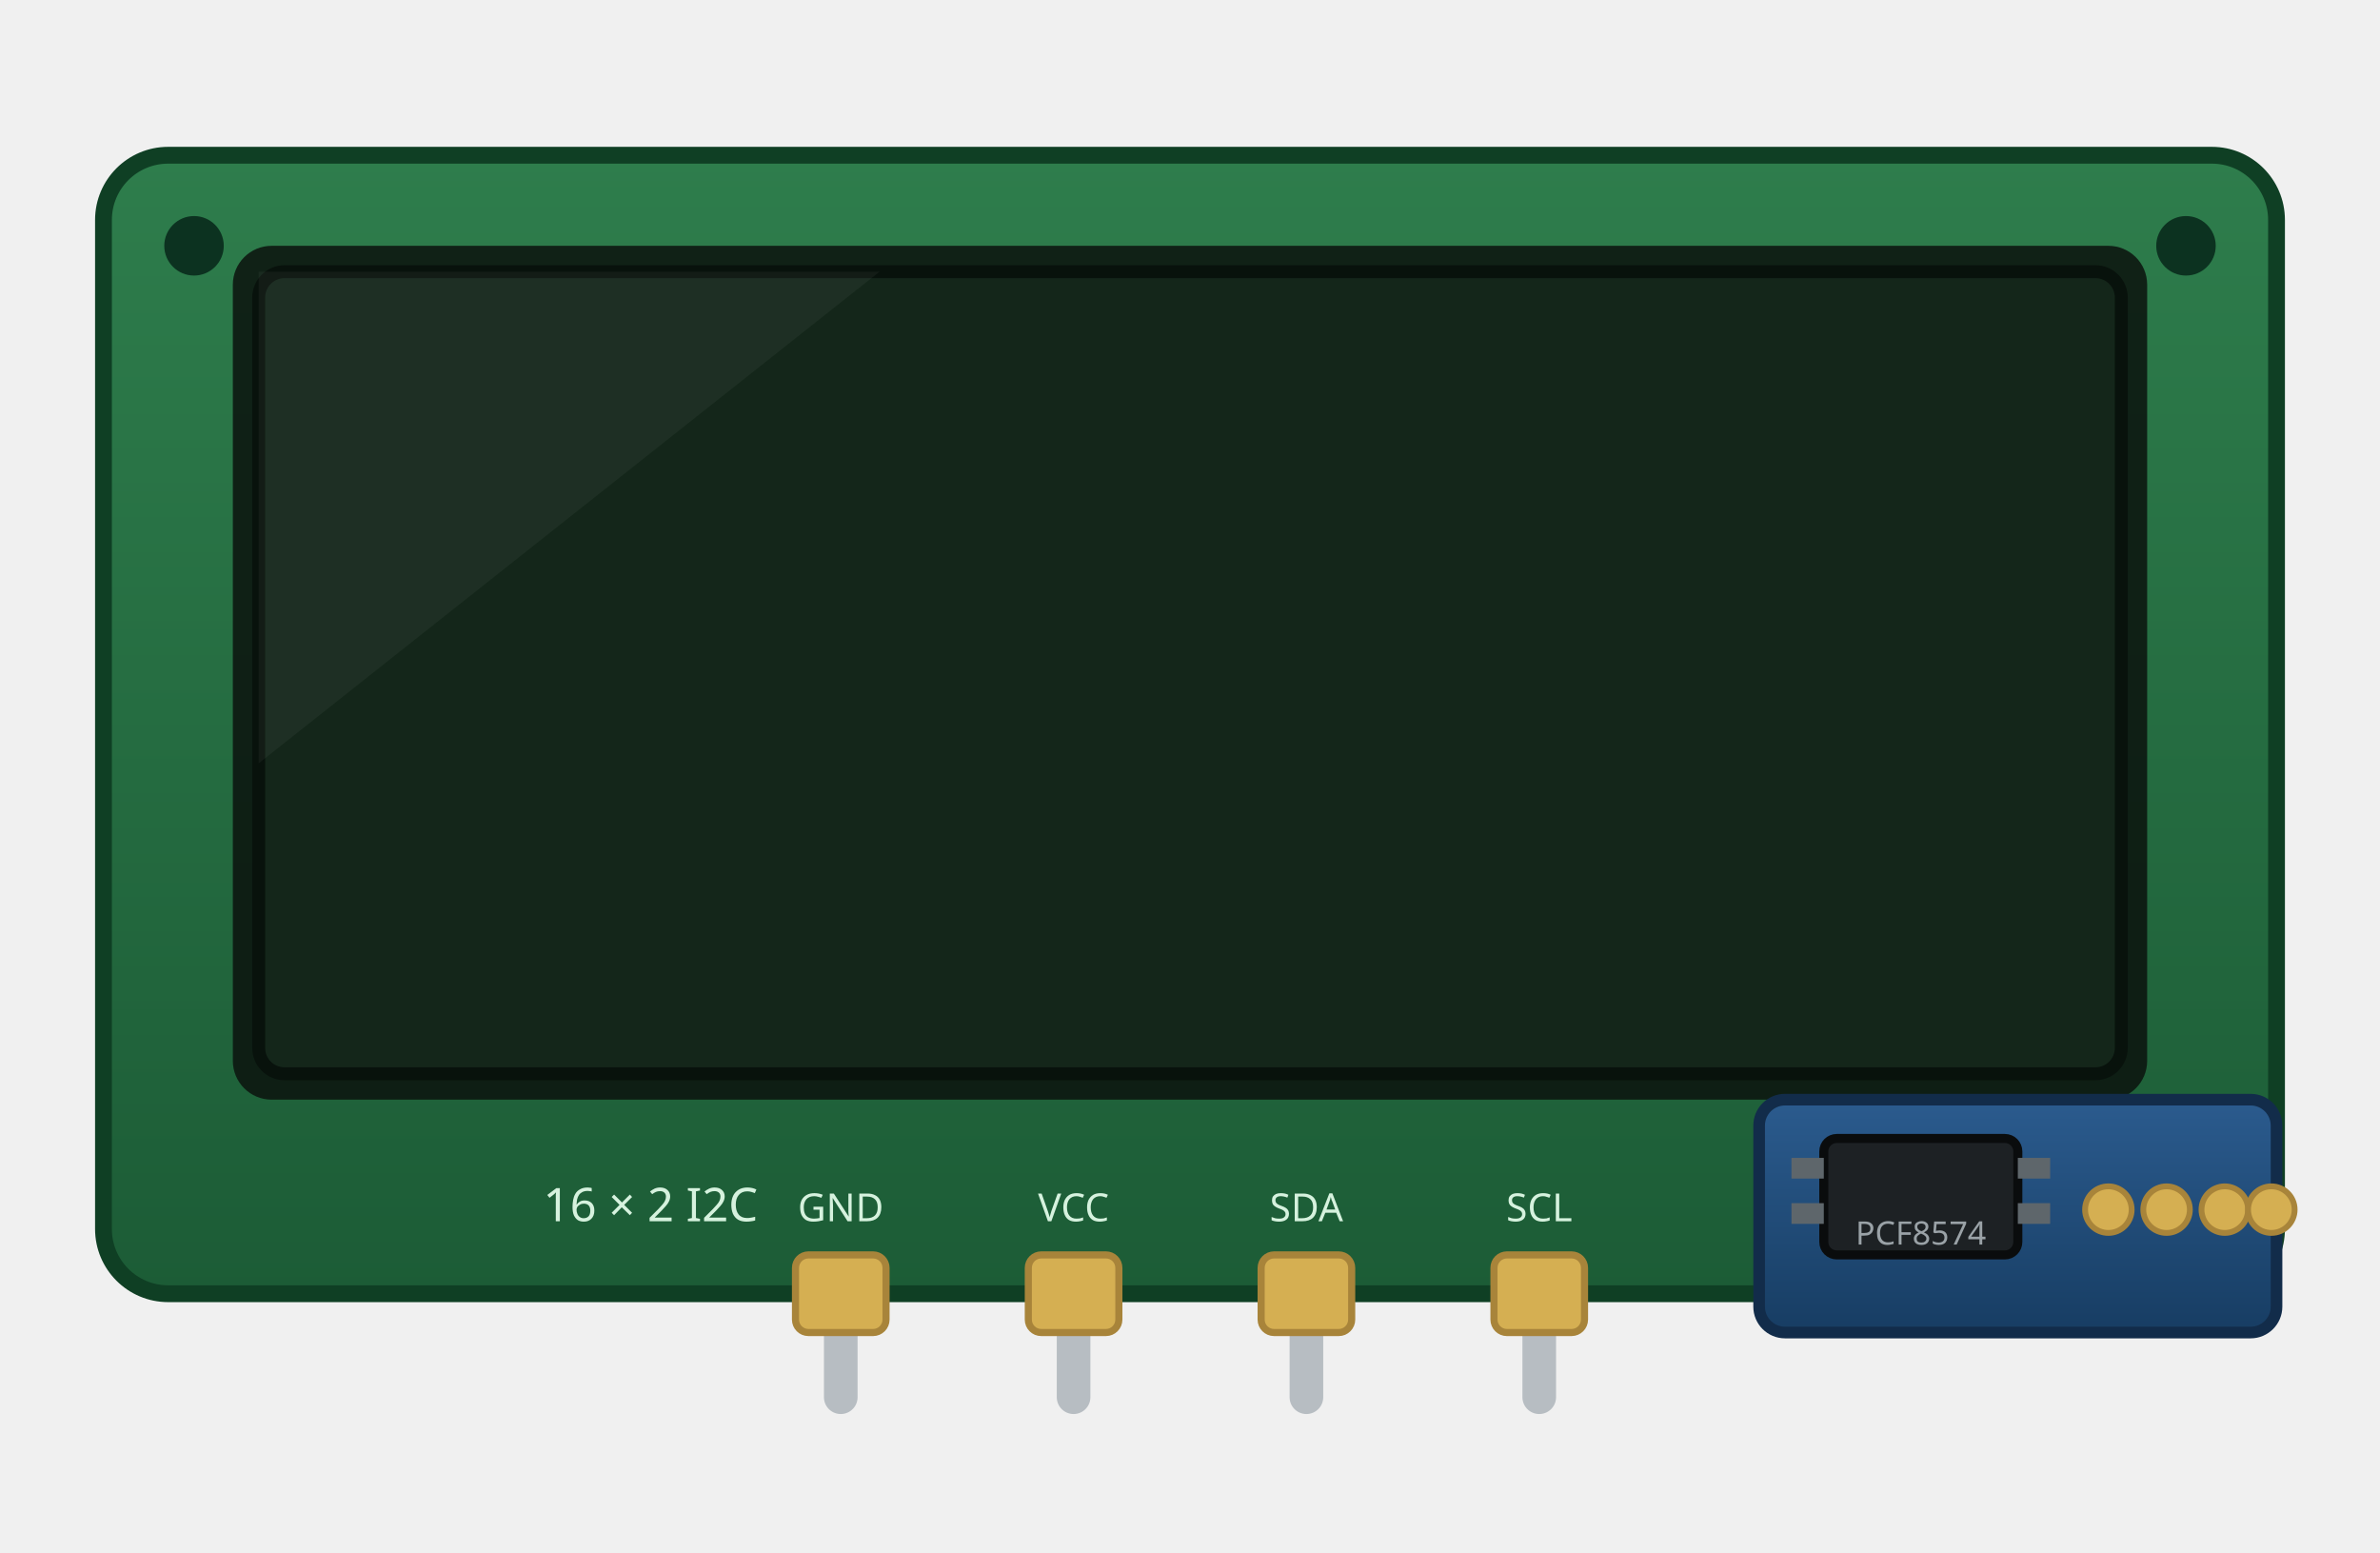
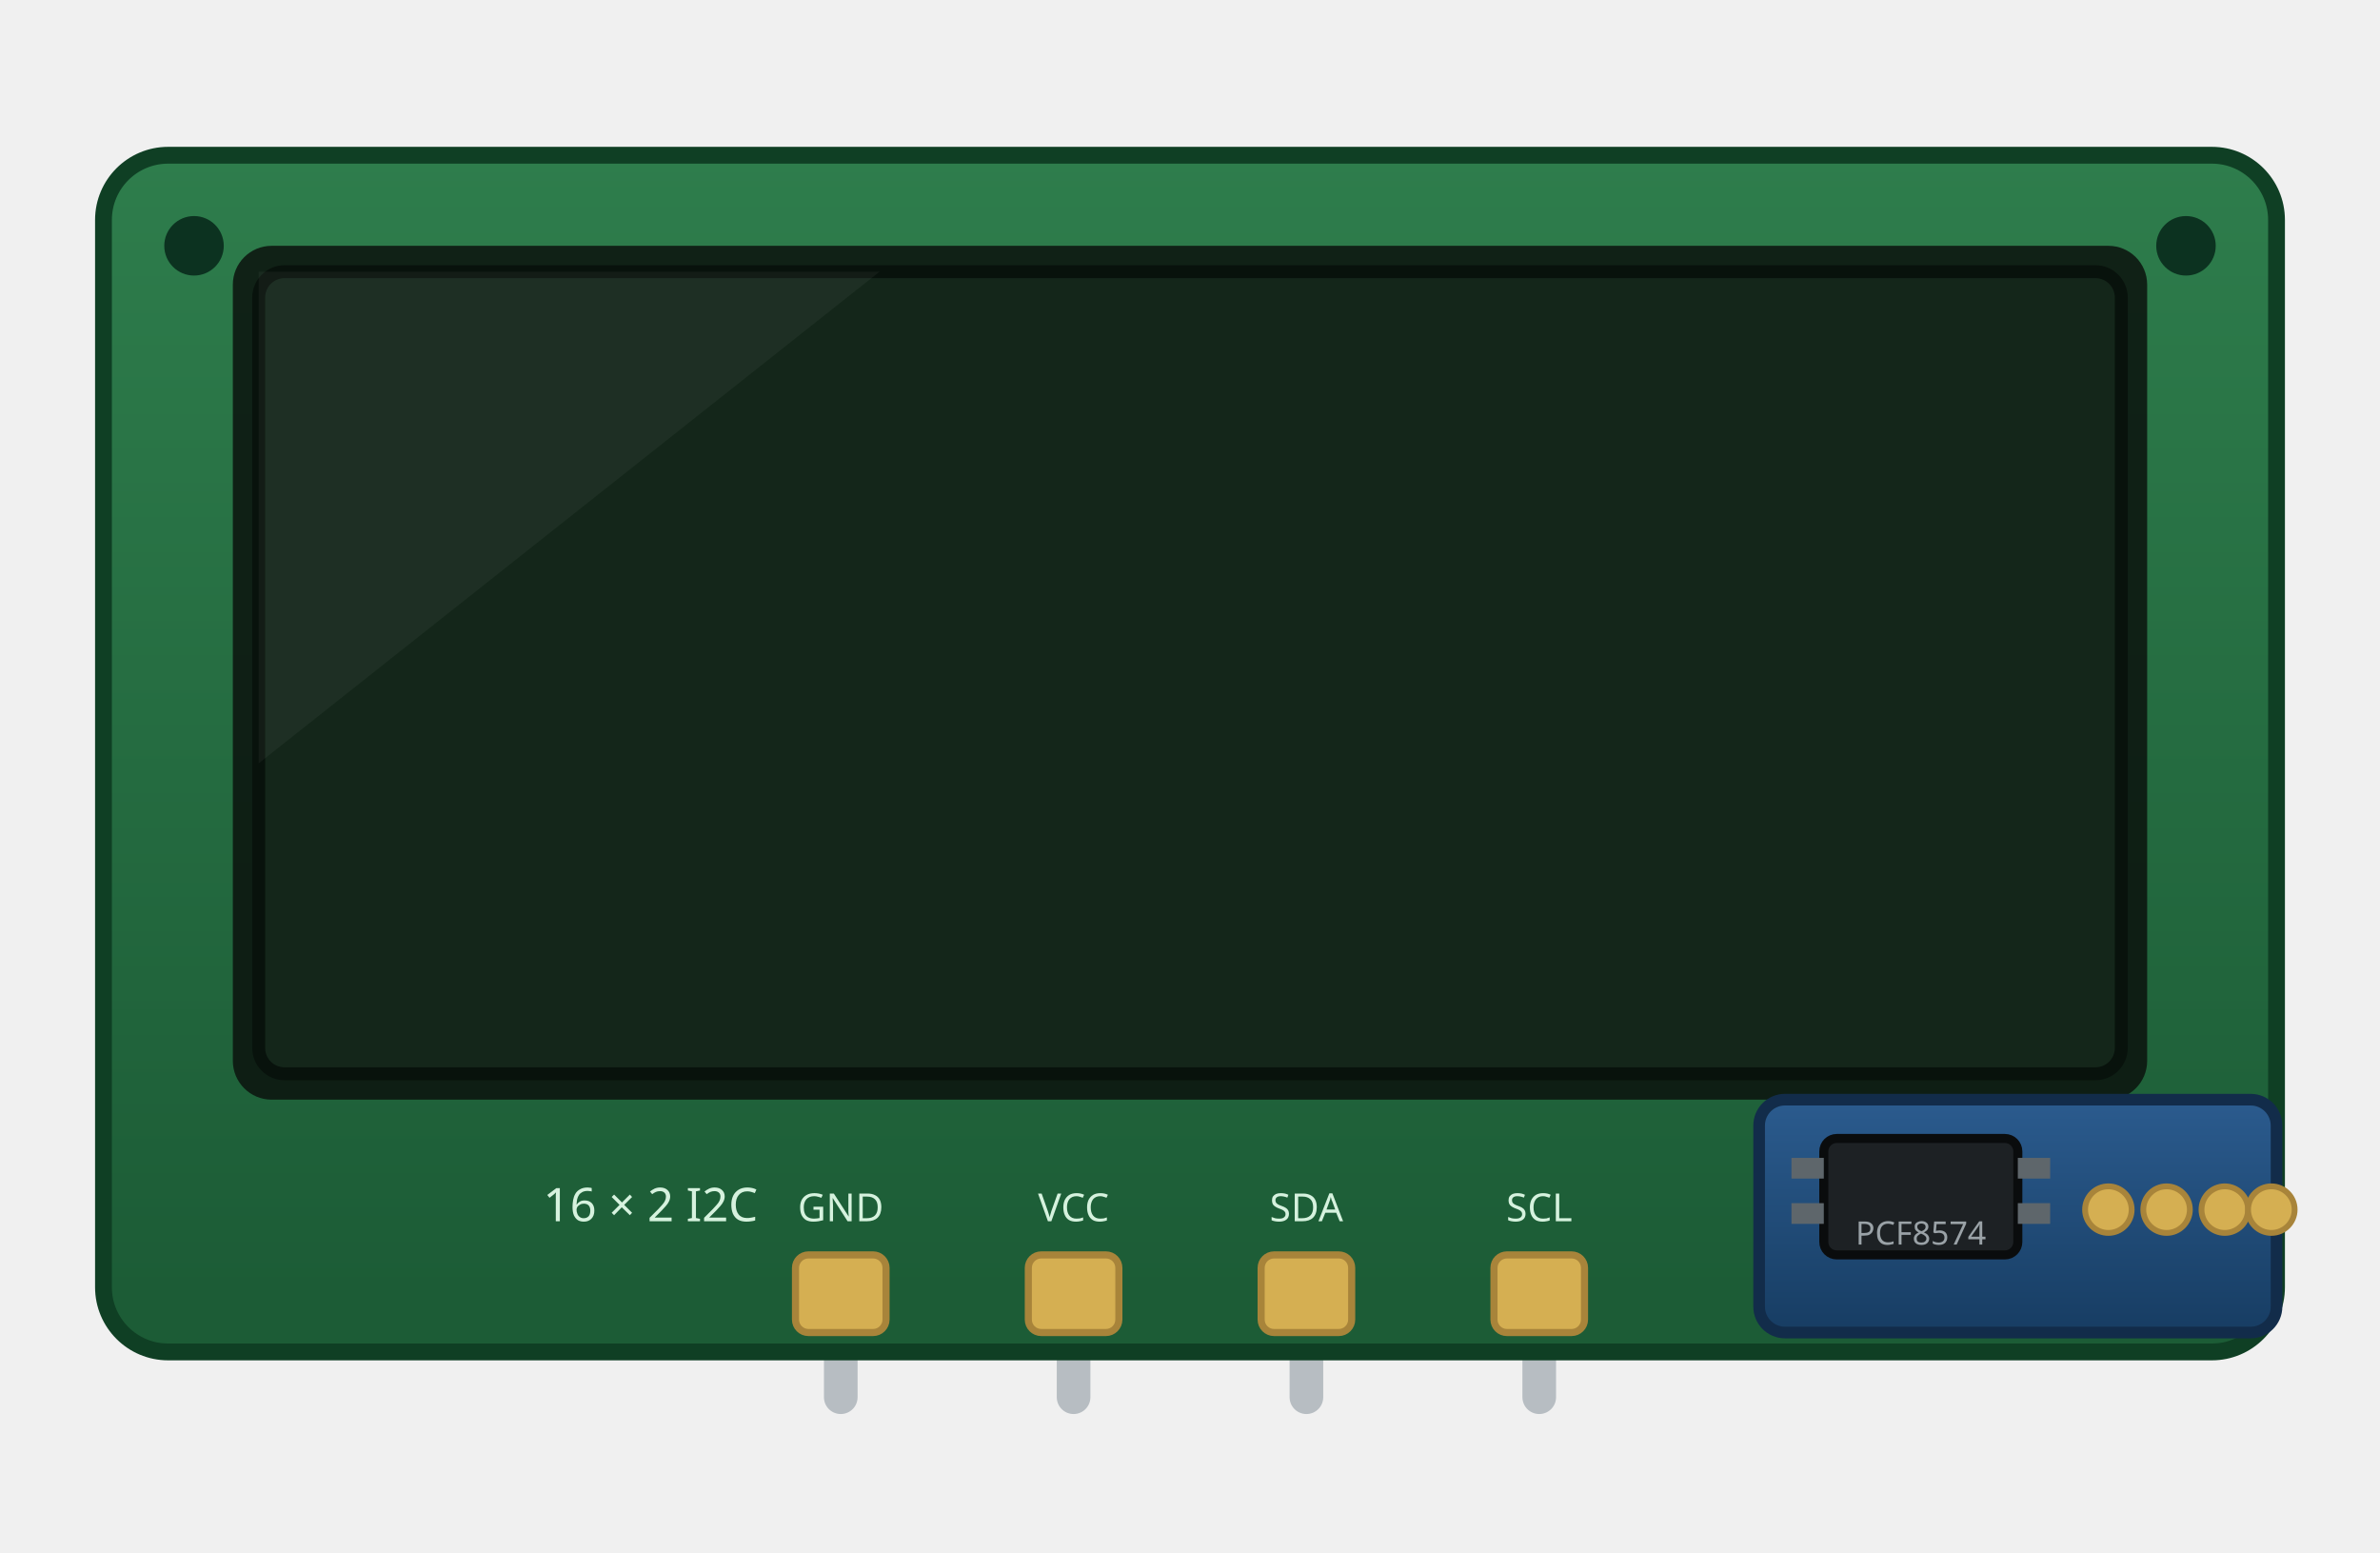
<svg xmlns="http://www.w3.org/2000/svg" viewBox="-92 -56 184 120">
  <defs>
    <linearGradient id="pcb" x1="0" y1="-44" x2="0" y2="44" gradientUnits="userSpaceOnUse">
      <stop offset="0" stop-color="#2e7d4c" />
      <stop offset="1" stop-color="#1c5c36" />
    </linearGradient>
    <linearGradient id="bp" x1="0" y1="29" x2="0" y2="47" gradientUnits="userSpaceOnUse">
      <stop offset="0" stop-color="#2b5b8e" />
      <stop offset="1" stop-color="#173d63" />
    </linearGradient>
  </defs>
  <g stroke-linecap="round">
    <g stroke="#b7bdc2" stroke-width="2.6">
      <line x1="-27" y1="44" x2="-27" y2="52" />
      <line x1="-9" y1="44" x2="-9" y2="52" />
      <line x1="9" y1="44" x2="9" y2="52" />
      <line x1="27" y1="44" x2="27" y2="52" />
    </g>
-     <rect x="-84" y="-44" width="168" height="88" rx="5" fill="url(#pcb)" stroke="#0f3f24" stroke-width="1.3" />
+     <rect x="-84" y="-44" width="168" height="92.5" rx="5" fill="url(#pcb)" stroke="#0f3f24" stroke-width="1.3" />
    <circle cx="-77" cy="-37" r="2.3" fill="#0c3220" />
    <circle cx="77" cy="-37" r="2.3" fill="#0c3220" />
    <rect x="-74" y="-37" width="148" height="66" rx="3" fill="#0a120d" opacity="0.85" />
    <rect x="-72" y="-35" width="144" height="62" rx="2" fill="#14261a" stroke="#08120c" stroke-width="1" />
    <path d="M -72 -35 L -24 -35 L -72 3 Z" fill="#ffffff" opacity="0.045" />
    <rect data-overlay="panel" x="-72" y="-35" width="144" height="62" rx="2" fill="none" stroke="none" />
    <g fill="#d5af52" stroke="#a8843a" stroke-width="0.55">
      <rect x="-30.5" y="41" width="7" height="6" rx="1" />
      <rect x="-12.5" y="41" width="7" height="6" rx="1" />
      <rect x="5.5" y="41" width="7" height="6" rx="1" />
      <rect x="23.5" y="41" width="7" height="6" rx="1" />
    </g>
    <rect x="44" y="29" width="40" height="18" rx="2" fill="url(#bp)" stroke="#122c4a" stroke-width="0.9" />
    <rect x="49" y="32" width="15" height="9" rx="1" fill="#1d2124" stroke="#0a0c0d" stroke-width="0.7" />
    <g fill="#5e666b">
      <rect x="46.5" y="33.5" width="2.5" height="1.6" />
      <rect x="46.5" y="37" width="2.5" height="1.6" />
      <rect x="64" y="33.5" width="2.5" height="1.6" />
      <rect x="64" y="37" width="2.5" height="1.6" />
    </g>
    <g fill="#d5af52" stroke="#a8843a" stroke-width="0.45">
      <circle cx="71" cy="37.5" r="1.8" />
      <circle cx="75.5" cy="37.5" r="1.8" />
      <circle cx="80" cy="37.5" r="1.8" />
      <circle cx="83.6" cy="37.5" r="1.8" />
    </g>
    <g fill="#d6f2de" font-family="ui-sans-serif, system-ui, sans-serif" font-size="3" text-anchor="middle">
      <text x="-27" y="38.4">GND</text>
      <text x="-9" y="38.4">VCC</text>
      <text x="9" y="38.4">SDA</text>
      <text x="27" y="38.4">SCL</text>
      <text x="-50" y="38.4" font-size="3.6" text-anchor="start">16 × 2 I2C</text>
    </g>
    <text x="56.5" y="40.2" font-family="ui-sans-serif, system-ui, sans-serif" font-size="2.5" fill="#9aa2a7" text-anchor="middle">PCF8574</text>
  </g>
</svg>
